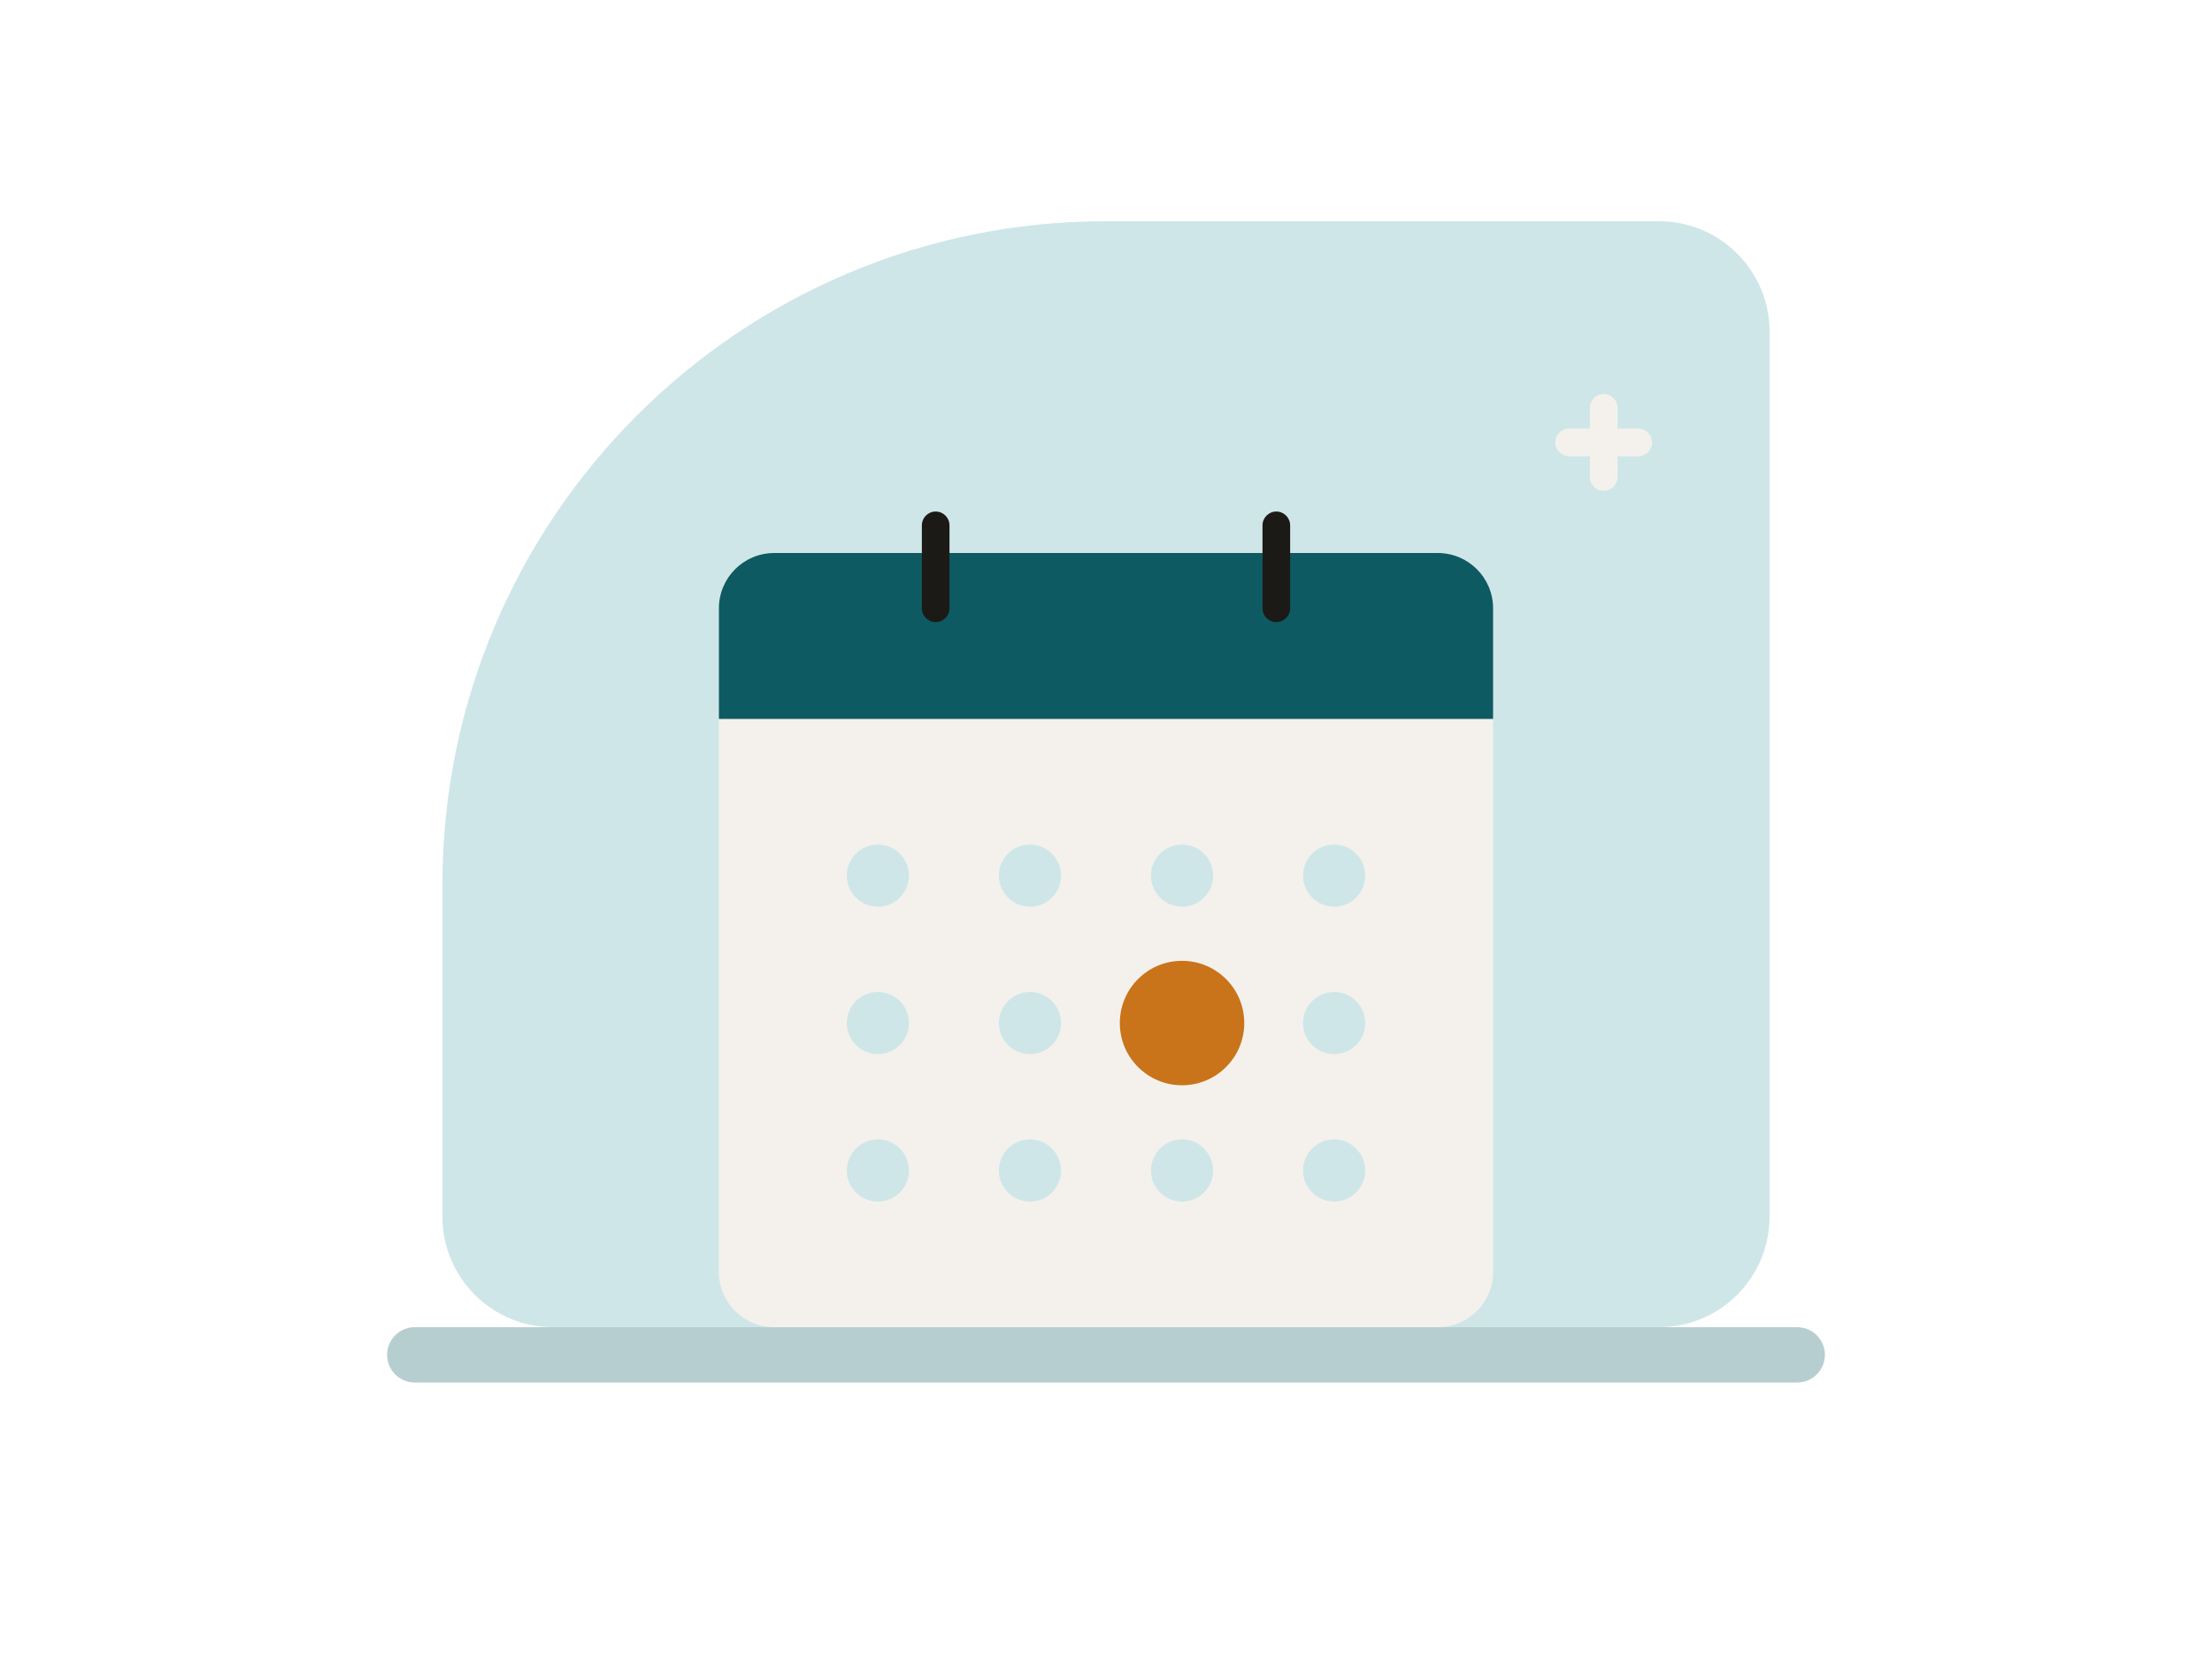
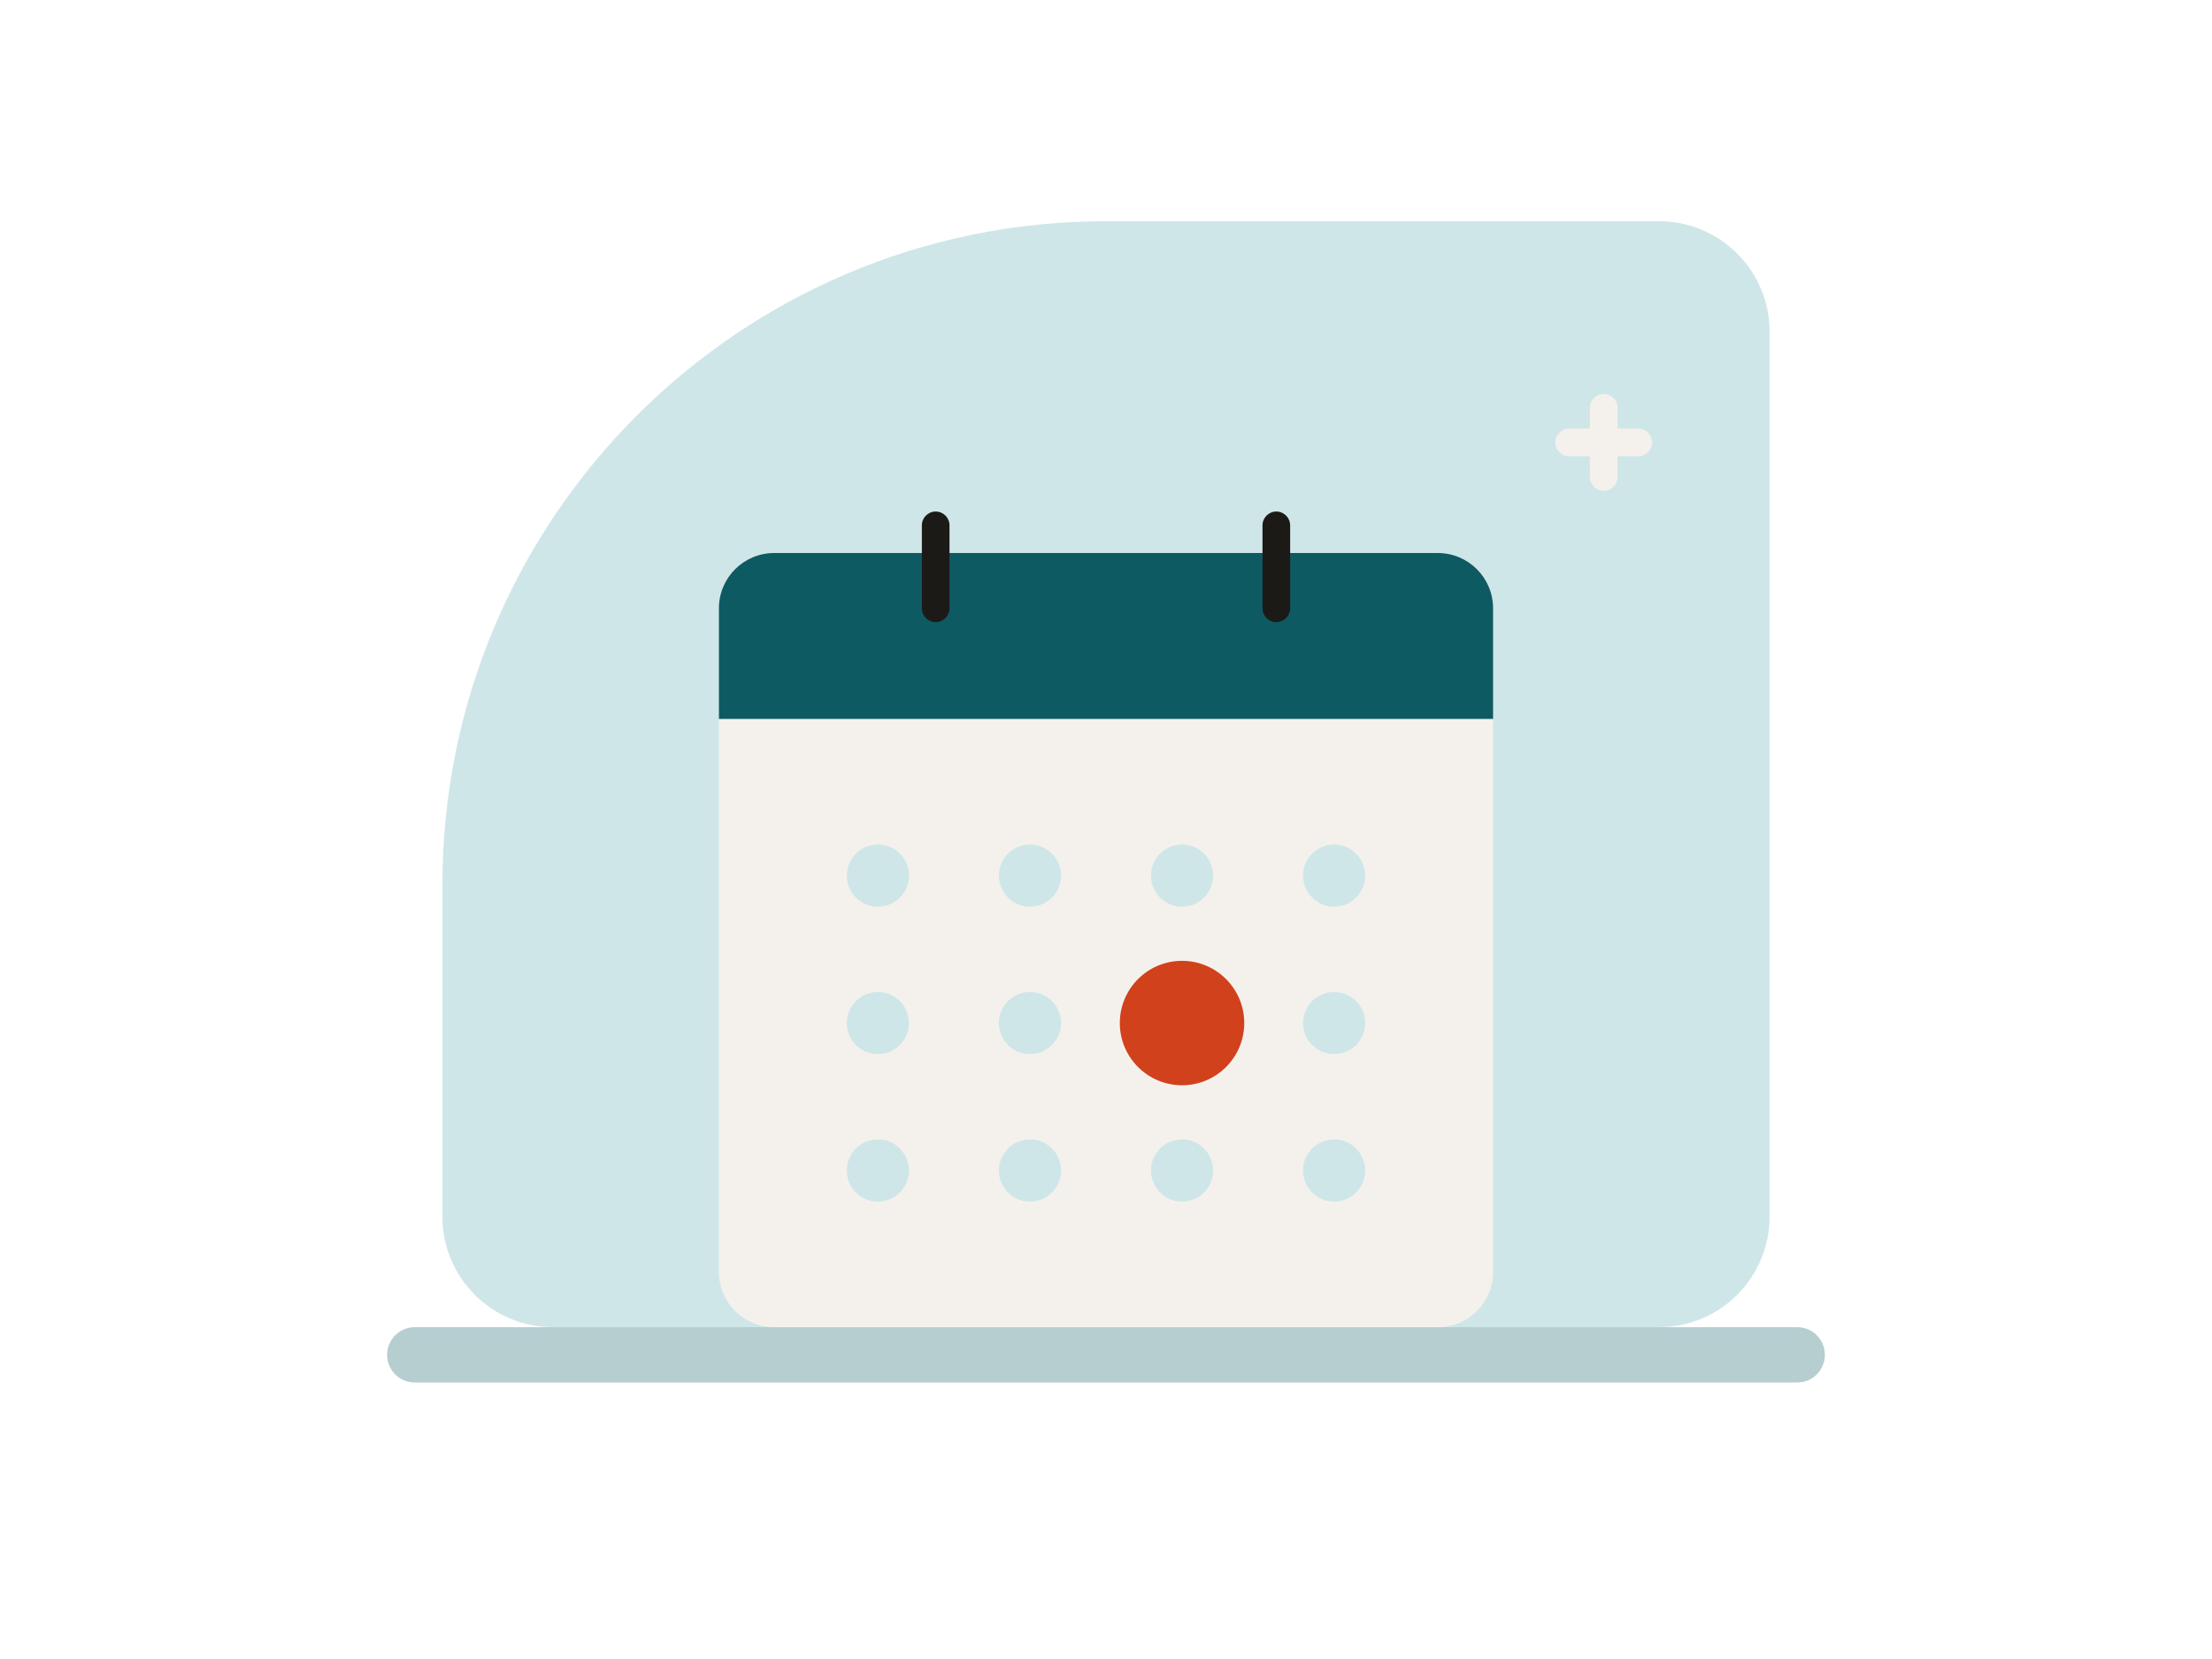
<svg xmlns="http://www.w3.org/2000/svg" width="320" height="240" viewBox="0 0 320 240" role="img">
  <path d="M160 32H240A16 16 0 0 1 256 48V176A16 16 0 0 1 240 192H80A16 16 0 0 1 64 176V128A96 96 0 0 1 160 32Z" fill="#CFE6E8" />
  <rect x="56" y="192" width="208" height="8" rx="4" fill="#0E5A63" opacity="0.3" />
  <rect x="104" y="80" width="112" height="112" rx="8" fill="#F4F1EC" />
  <path d="M112 80H208A8 8 0 0 1 216 88V104H104V88A8 8 0 0 1 112 80Z" fill="#0E5A63" />
  <rect x="133.36" y="74" width="4" height="16" rx="2" fill="#1C1A17" />
  <rect x="182.64" y="74" width="4" height="16" rx="2" fill="#1C1A17" />
  <circle cx="127" cy="126.67" r="4.5" fill="#CFE6E8" />
  <circle cx="149" cy="126.67" r="4.5" fill="#CFE6E8" />
  <circle cx="171" cy="126.67" r="4.5" fill="#CFE6E8" />
  <circle cx="193" cy="126.67" r="4.5" fill="#CFE6E8" />
  <circle cx="127" cy="148" r="4.5" fill="#CFE6E8" />
  <circle cx="149" cy="148" r="4.5" fill="#CFE6E8" />
-   <circle cx="171" cy="148" r="9" fill="#C9731A" />
+   <circle cx="171" cy="148" r="9" fill="#D1411B" />
  <circle cx="193" cy="148" r="4.5" fill="#CFE6E8" />
  <circle cx="127" cy="169.33" r="4.5" fill="#CFE6E8" />
  <circle cx="149" cy="169.33" r="4.5" fill="#CFE6E8" />
  <circle cx="171" cy="169.33" r="4.5" fill="#CFE6E8" />
  <circle cx="193" cy="169.33" r="4.5" fill="#CFE6E8" />
  <rect x="225" y="62" width="14" height="4" rx="2" fill="#F4F1EC" />
  <rect x="225" y="62" width="14" height="4" rx="2" fill="#F4F1EC" transform="rotate(90 232 64)" />
</svg>
